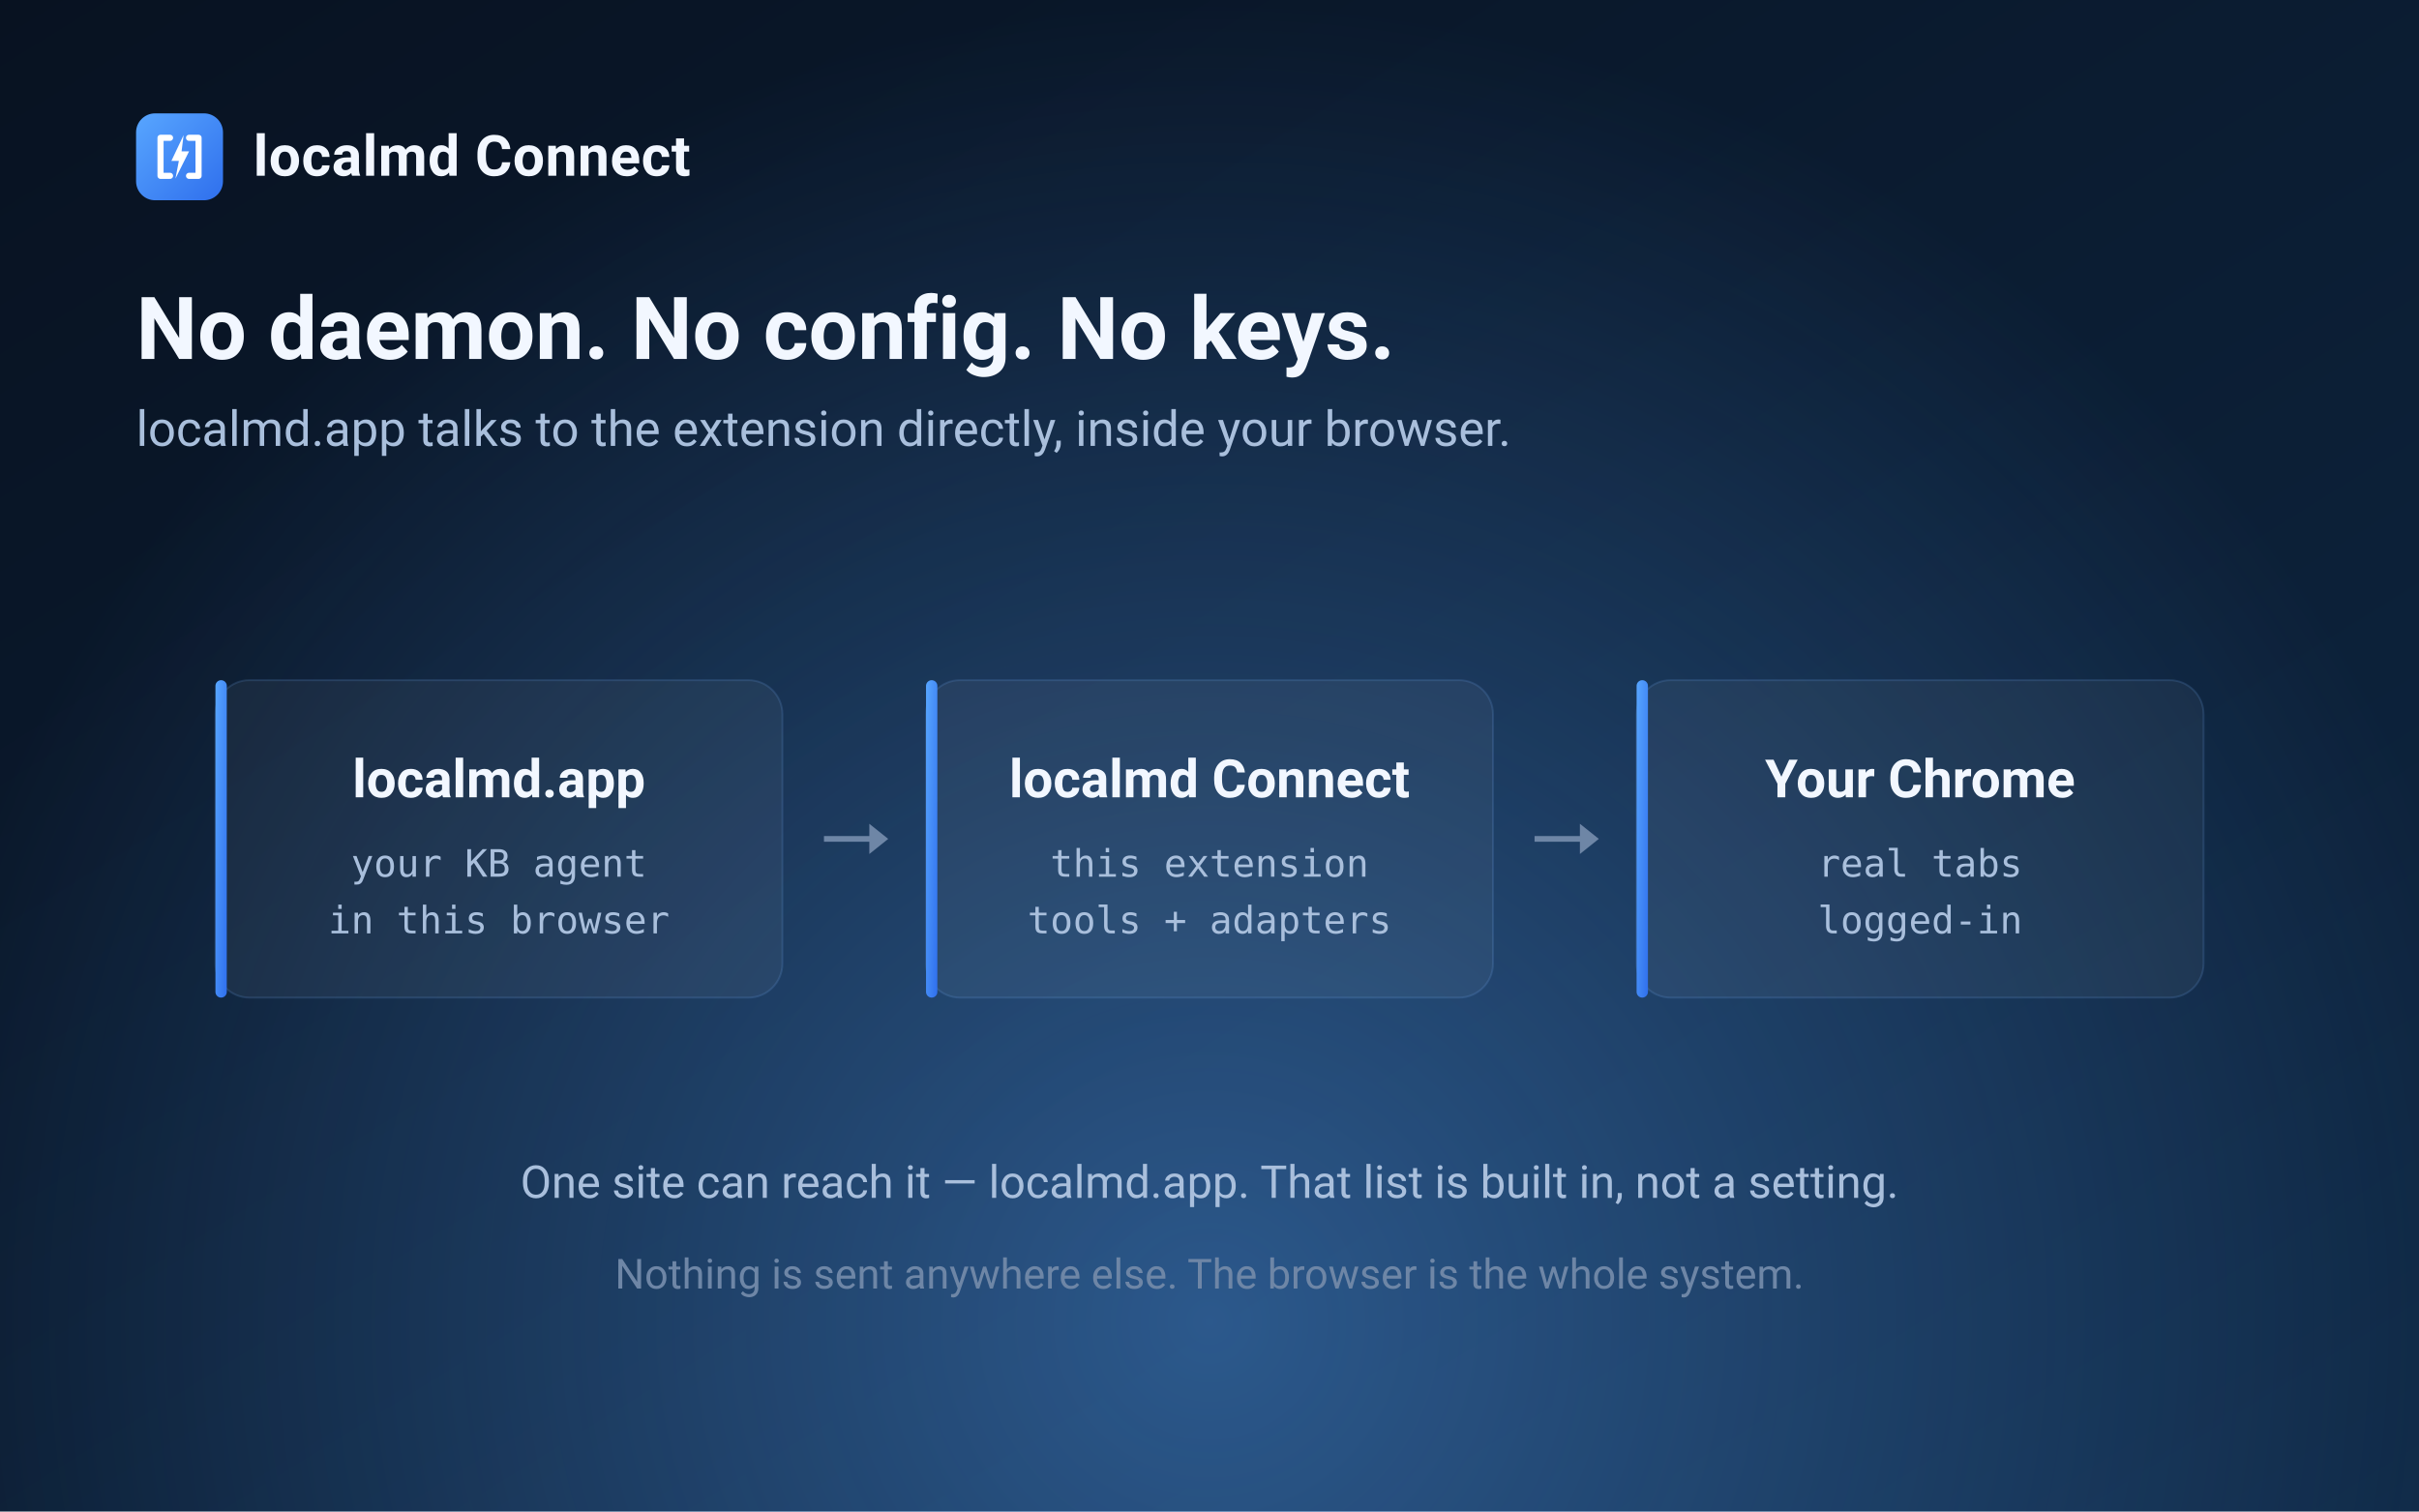
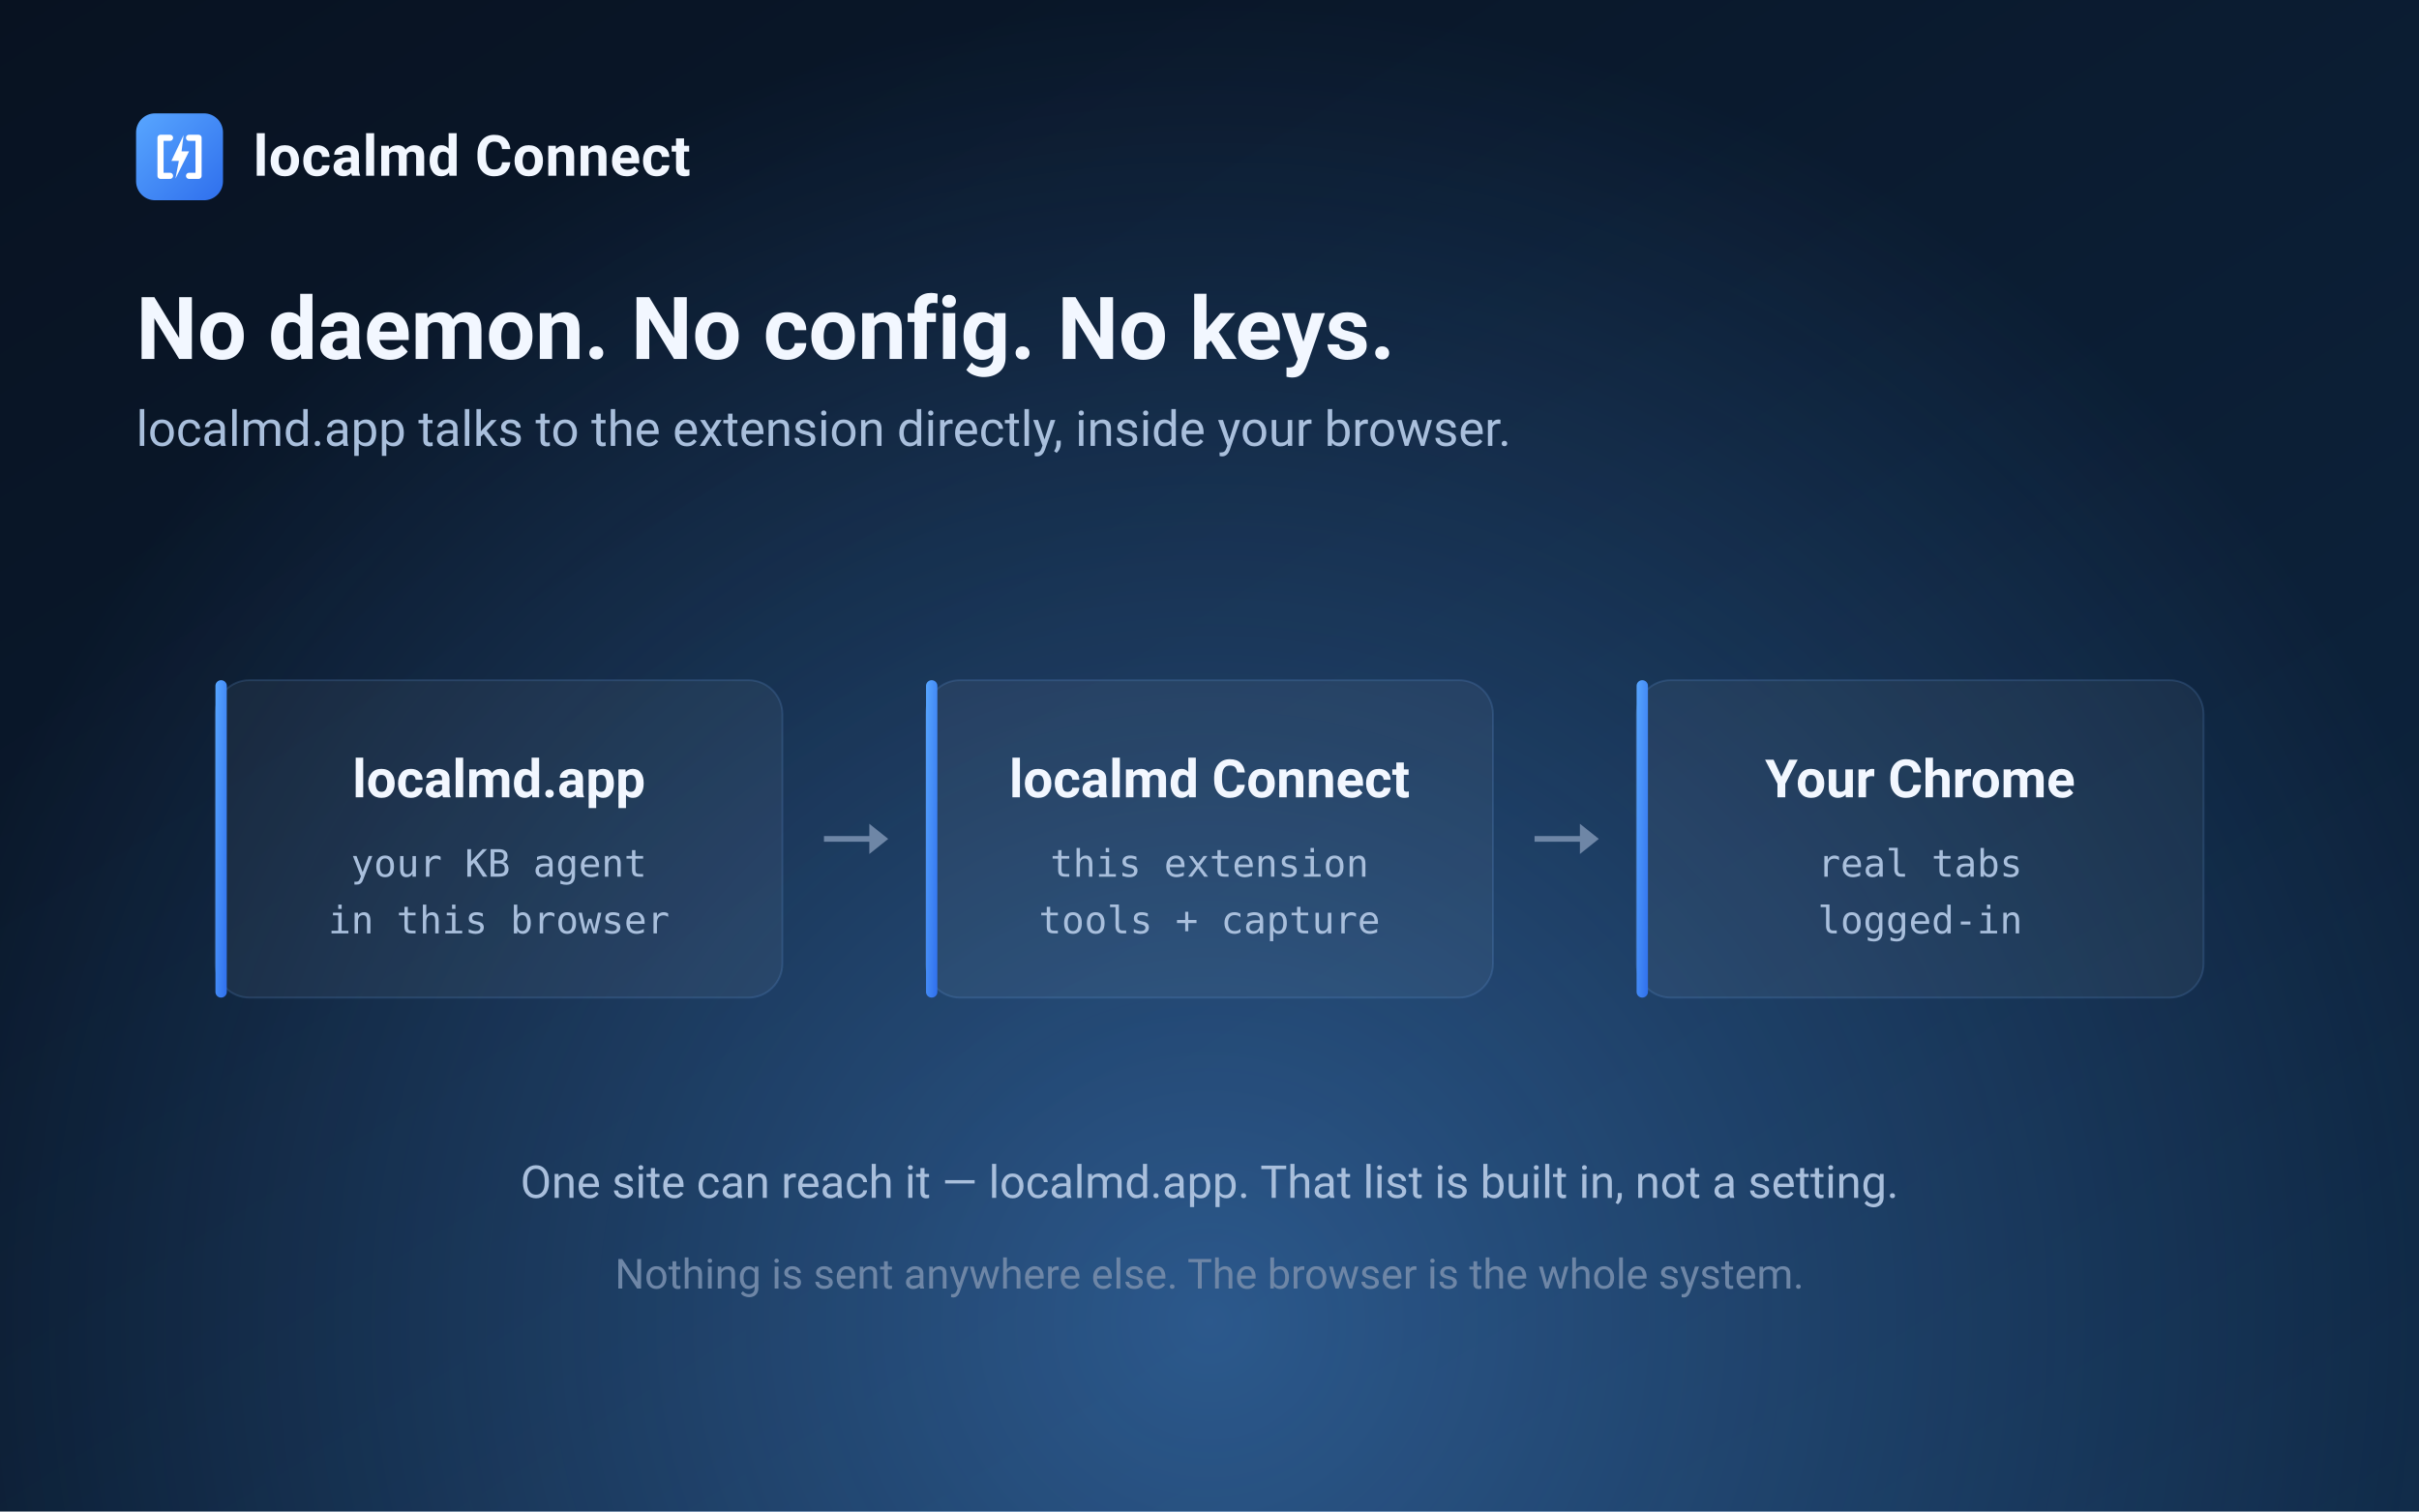
<svg xmlns="http://www.w3.org/2000/svg" width="1280" height="800" viewBox="0 0 1280 800">
  <defs>
    <linearGradient id="bg" x1="0" y1="0" x2="1" y2="1">
      <stop offset="0" stop-color="#081221" />
      <stop offset="1" stop-color="#0E2743" />
    </linearGradient>
    <linearGradient id="brand" x1="0" y1="0" x2="1" y2="1">
      <stop offset="0" stop-color="#58A6FF" />
      <stop offset="1" stop-color="#2F6FED" />
    </linearGradient>
    <radialGradient id="glowB" cx="0.5" cy="0.5" r="0.5">
      <stop offset="0" stop-color="#58A6FF" stop-opacity="0.42" />
      <stop offset="1" stop-color="#58A6FF" stop-opacity="0" />
    </radialGradient>
    <radialGradient id="glowD" cx="0.5" cy="0.5" r="0.5">
      <stop offset="0" stop-color="#2F6FED" stop-opacity="0.4" />
      <stop offset="1" stop-color="#2F6FED" stop-opacity="0" />
    </radialGradient>
  </defs>
  <rect width="1280" height="800" fill="url(#bg)" />
  <circle cx="640" cy="700" r="700" fill="url(#glowB)" />
  <g transform="translate(72 60) scale(0.359375)">
    <rect width="128" height="128" rx="28" fill="url(#brand)" />
    <g fill="none" stroke="#fff" stroke-width="9" stroke-linecap="round" stroke-linejoin="round">
      <path d="M50 36H36v56h14" />
      <path d="M78 36h14v56H78" />
    </g>
    <path d="M70 32 L52 70 h11 L58 96 L78 56 h-11 Z" fill="#fff" />
  </g>
  <text x="134" y="93" font-family="-apple-system,'SF Pro Display','Segoe UI',Roboto,Helvetica,Arial,sans-serif" font-size="30" font-weight="700" fill="#F2F7FF" text-anchor="start" letter-spacing="0.3" opacity="1">localmd Connect</text>
  <text x="72" y="190" font-family="-apple-system,'SF Pro Display','Segoe UI',Roboto,Helvetica,Arial,sans-serif" font-size="46" font-weight="700" fill="#F2F7FF" text-anchor="start" letter-spacing="0" opacity="1">No daemon. No config. No keys.</text>
  <text x="72" y="236" font-family="-apple-system,'SF Pro Display','Segoe UI',Roboto,Helvetica,Arial,sans-serif" font-size="26" font-weight="400" fill="#A9BFDC" text-anchor="start" letter-spacing="0" opacity="1">localmd.app talks to the extension directly, inside your browser.</text>
  <rect x="114" y="360" width="300" height="168" rx="18" fill="rgba(255,255,255,0.05)" stroke="rgba(120,175,255,0.16)" />
  <rect x="114" y="360" width="6" height="168" rx="3" fill="url(#brand)" />
  <text x="264" y="422" font-family="-apple-system,'SF Pro Display','Segoe UI',Roboto,Helvetica,Arial,sans-serif" font-size="28" font-weight="700" fill="#F2F7FF" text-anchor="middle" letter-spacing="0" opacity="1">localmd.app</text>
  <text x="264" y="464" font-family="ui-monospace,'SF Mono',Menlo,Consolas,monospace" font-size="20" font-weight="400" fill="#A9BFDC" text-anchor="middle" letter-spacing="0" opacity="1">your KB agent</text>
  <text x="264" y="494" font-family="ui-monospace,'SF Mono',Menlo,Consolas,monospace" font-size="20" font-weight="400" fill="#A9BFDC" text-anchor="middle" letter-spacing="0" opacity="1">in this browser</text>
  <path d="M 436 444 L 468 444" stroke="#6E86A6" stroke-width="3" />
  <path d="M 460 436 L 470 444 L 460 452" fill="#6E86A6" />
  <rect x="490" y="360" width="300" height="168" rx="18" fill="rgba(255,255,255,0.05)" stroke="rgba(120,175,255,0.16)" />
  <rect x="490" y="360" width="6" height="168" rx="3" fill="url(#brand)" />
  <text x="640" y="422" font-family="-apple-system,'SF Pro Display','Segoe UI',Roboto,Helvetica,Arial,sans-serif" font-size="28" font-weight="700" fill="#F2F7FF" text-anchor="middle" letter-spacing="0" opacity="1">localmd Connect</text>
  <text x="640" y="464" font-family="ui-monospace,'SF Mono',Menlo,Consolas,monospace" font-size="20" font-weight="400" fill="#A9BFDC" text-anchor="middle" letter-spacing="0" opacity="1">this extension</text>
-   <text x="640" y="494" font-family="ui-monospace,'SF Mono',Menlo,Consolas,monospace" font-size="20" font-weight="400" fill="#A9BFDC" text-anchor="middle" letter-spacing="0" opacity="1">tools + adapters</text>
+   <text x="640" y="494" font-family="ui-monospace,'SF Mono',Menlo,Consolas,monospace" font-size="20" font-weight="400" fill="#A9BFDC" text-anchor="middle" letter-spacing="0" opacity="1">tools + capture</text>
  <path d="M 812 444 L 844 444" stroke="#6E86A6" stroke-width="3" />
  <path d="M 836 436 L 846 444 L 836 452" fill="#6E86A6" />
  <rect x="866" y="360" width="300" height="168" rx="18" fill="rgba(255,255,255,0.05)" stroke="rgba(120,175,255,0.16)" />
  <rect x="866" y="360" width="6" height="168" rx="3" fill="url(#brand)" />
  <text x="1016" y="422" font-family="-apple-system,'SF Pro Display','Segoe UI',Roboto,Helvetica,Arial,sans-serif" font-size="28" font-weight="700" fill="#F2F7FF" text-anchor="middle" letter-spacing="0" opacity="1">Your Chrome</text>
  <text x="1016" y="464" font-family="ui-monospace,'SF Mono',Menlo,Consolas,monospace" font-size="20" font-weight="400" fill="#A9BFDC" text-anchor="middle" letter-spacing="0" opacity="1">real tabs</text>
  <text x="1016" y="494" font-family="ui-monospace,'SF Mono',Menlo,Consolas,monospace" font-size="20" font-weight="400" fill="#A9BFDC" text-anchor="middle" letter-spacing="0" opacity="1">logged-in</text>
  <text x="640" y="634" font-family="-apple-system,'SF Pro Display','Segoe UI',Roboto,Helvetica,Arial,sans-serif" font-size="24" font-weight="400" fill="#A9BFDC" text-anchor="middle" letter-spacing="0" opacity="1">One site can reach it — localmd.app. That list is built in, not a setting.</text>
  <text x="640" y="682" font-family="-apple-system,'SF Pro Display','Segoe UI',Roboto,Helvetica,Arial,sans-serif" font-size="22" font-weight="400" fill="#6E86A6" text-anchor="middle" letter-spacing="0" opacity="1">Nothing is sent anywhere else. The browser is the whole system.</text>
</svg>
